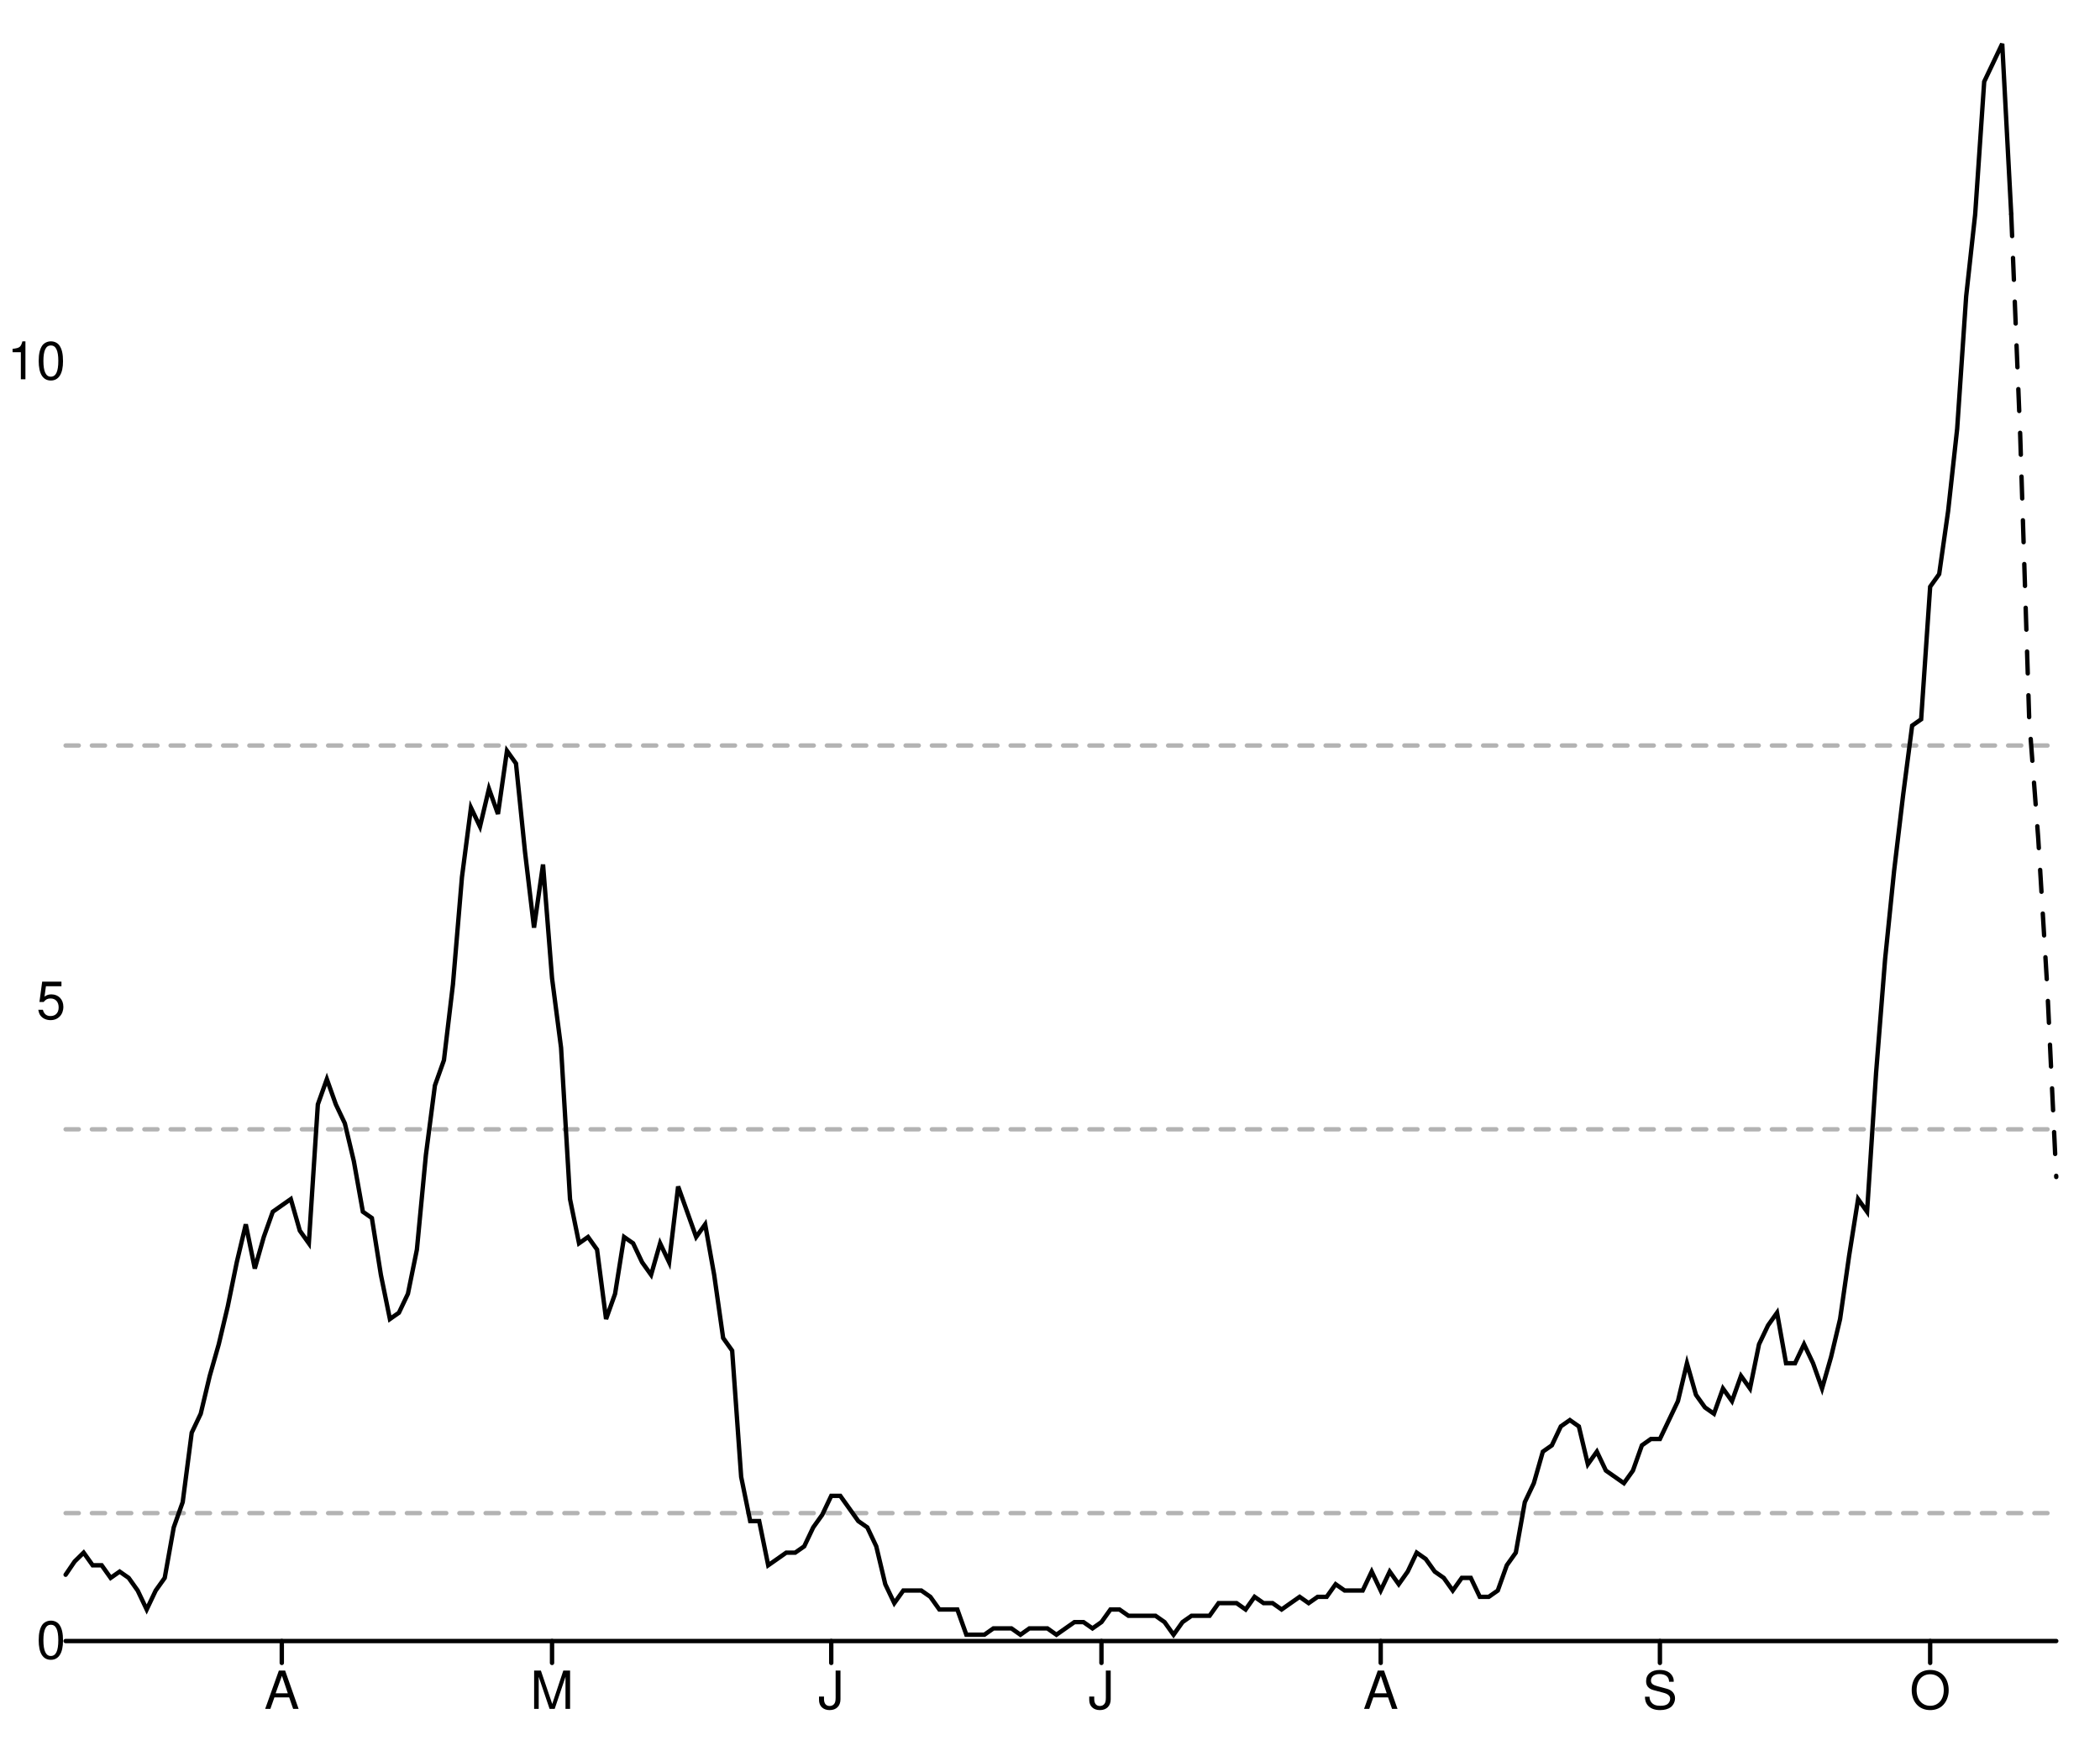
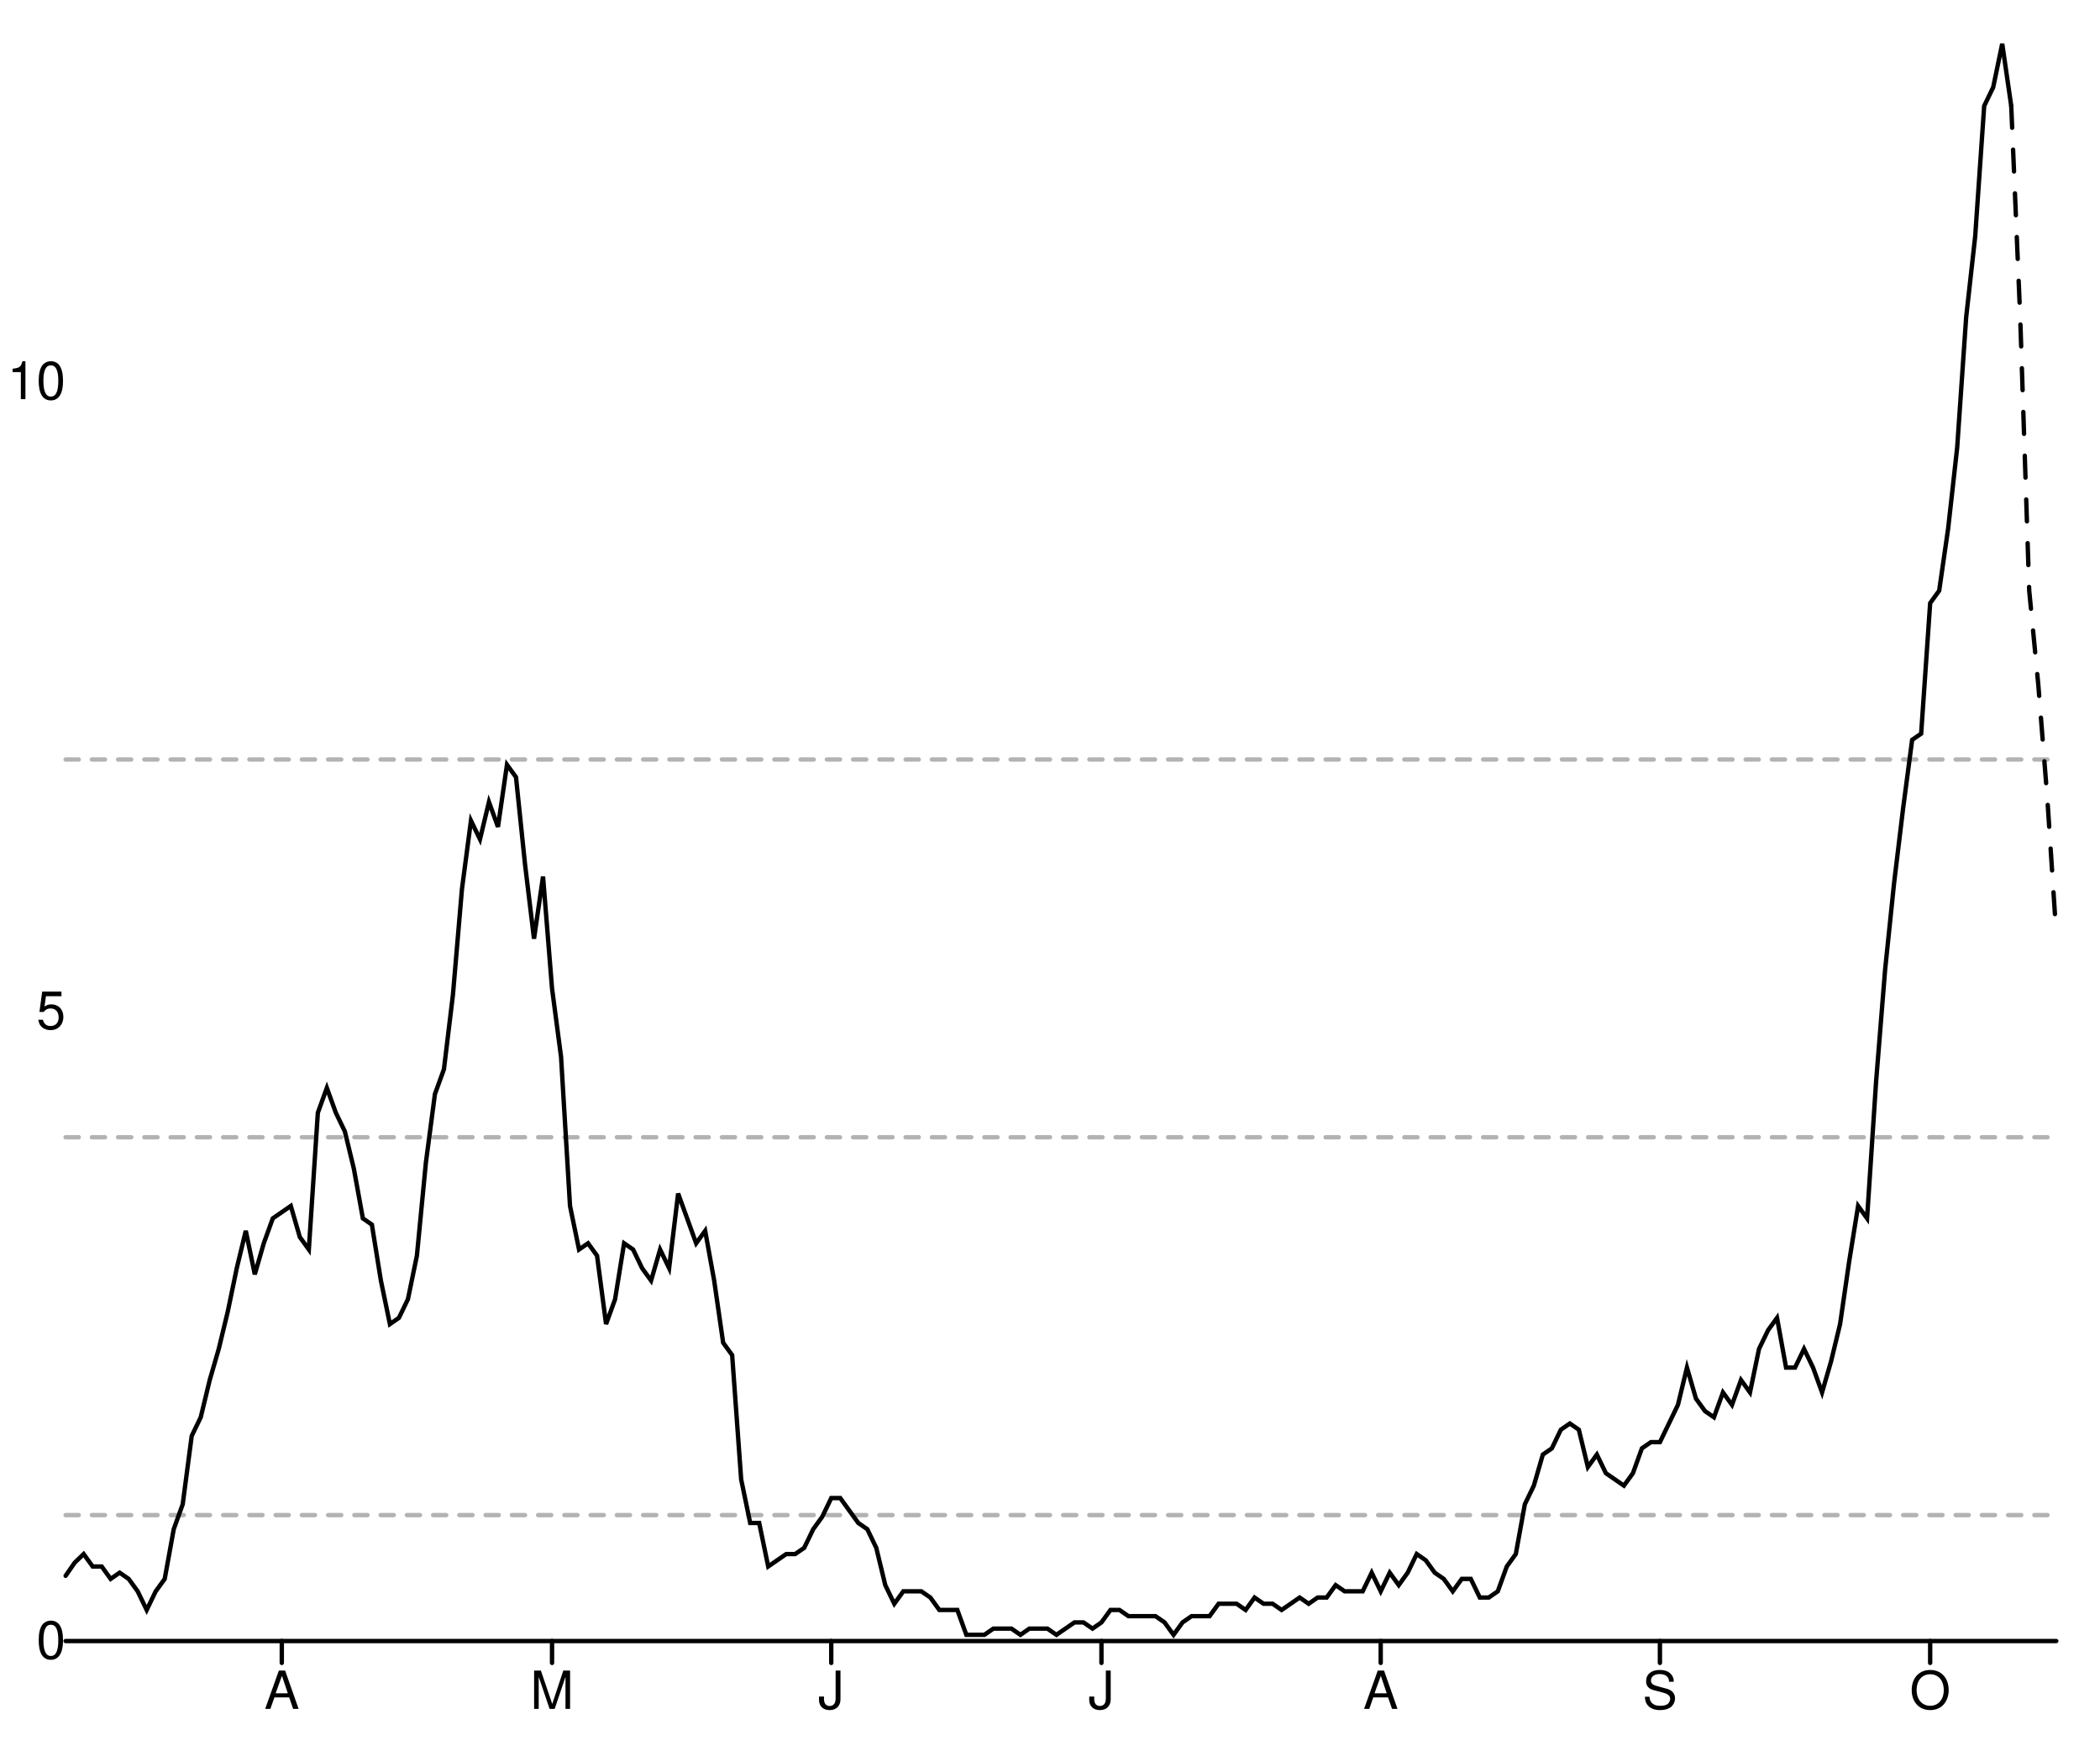
<svg xmlns="http://www.w3.org/2000/svg" width="480" height="400" viewBox="0 0 480 400" style="overflow:display" preserveAspectRatio="xMinYMin meet" overflow="visible">
  <defs>
    <style>
	.data-series path.line { fill-opacity: 0; stroke: black; }
	.data-series path.line.dotted { stroke-dasharray: 12 20 }
	.data-series circle { display: none; }
	.data-series:hover path.line, .data-series.on path.line { stroke-width: 1; }
	.data-series:hover circle, .data-series.on circle { display: inline; }
	.data-series circle:hover, .data-series circle.on { r: 1px!important; }
	.graph-grid { font-family: "Helvetica Neue",Helvetica,Arial,"Lucida Grande",sans-serif; }
	.graph-grid line { stroke: black; stroke-width: 1; stroke-linecap: round; }
	.graph-grid.graph-grid-x text { text-anchor: middle; dominant-baseline: hanging; transform: translateY(10px); }
	.graph-grid.graph-grid-y text { text-anchor: end; dominant-baseline: middle; transform: translateX(-10px); }
	</style>
  </defs>
  <g class="graph-grid graph-grid-y">
    <line x1="15.00" y1="375.00" x2="470.00" y2="375.00" data-left="15" />
    <text x="25" y="375" text-anchor="end">0</text>
-     <text x="25" y="228.831" text-anchor="end">5</text>
-     <text x="25" y="82.662" text-anchor="end">10</text>
+     <text x="25" y="231.106" text-anchor="end">5</text>
+     <text x="25" y="87.212" text-anchor="end">10</text>
    <text style="text-anchor:middle;dominant-baseline:hanging;font-weight:bold;transform: translateY(192.5px) rotate(-90deg);" />
  </g>
  <g class="graph-grid graph-grid-x">
    <line class="tick" x1="64.41" y1="375.00" x2="64.41" y2="380.00" />
    <text x="64.412" y="375" text-anchor="middle">A</text>
    <line class="tick" x1="126.18" y1="375.00" x2="126.18" y2="380.00" />
    <text x="126.176" y="375" text-anchor="middle">M</text>
    <line class="tick" x1="190.00" y1="375.00" x2="190.00" y2="380.00" />
    <text x="190" y="375" text-anchor="middle">J</text>
    <line class="tick" x1="251.76" y1="375.00" x2="251.76" y2="380.00" />
    <text x="251.765" y="375" text-anchor="middle">J</text>
    <line class="tick" x1="315.59" y1="375.00" x2="315.59" y2="380.00" />
    <text x="315.588" y="375" text-anchor="middle">A</text>
    <line class="tick" x1="379.41" y1="375.00" x2="379.41" y2="380.00" />
    <text x="379.412" y="375" text-anchor="middle">S</text>
    <line class="tick" x1="441.18" y1="375.00" x2="441.18" y2="380.00" />
    <text x="441.176" y="375" text-anchor="middle">O</text>
    <text style="text-anchor:middle;dominant-baseline:hanging;font-weight:bold;transform: translateY(192.5px) rotate(-90deg);" />
  </g>
  <g data-series="widespread" class="data-series">
-     <path d="M 15.00,170.36L 470.00,170.36" id="E06000025-level-0" class="line" stroke-width="1" stroke-linecap="round" stroke-dasharray="3,3" fill-opacity="0.3" opacity="0.3" />
+     <path d="M 15.00,173.55L 470.00,173.55" id="E06000025-level-0" class="line" stroke-width="1" stroke-linecap="round" stroke-dasharray="3,3" fill-opacity="0.3" opacity="0.3" />
  </g>
  <g data-series="substantial" class="data-series">
-     <path d="M 15.00,258.06L 470.00,258.06" id="E06000025-level-1" class="line" stroke-width="1" stroke-linecap="round" stroke-dasharray="3,3" fill-opacity="0.3" opacity="0.3" />
+     <path d="M 15.00,259.88L 470.00,259.88" id="E06000025-level-1" class="line" stroke-width="1" stroke-linecap="round" stroke-dasharray="3,3" fill-opacity="0.3" opacity="0.3" />
  </g>
  <g data-series="moderate" class="data-series">
-     <path d="M 15.00,345.77L 470.00,345.77" id="E06000025-level-2" class="line" stroke-width="1" stroke-linecap="round" stroke-dasharray="3,3" fill-opacity="0.3" opacity="0.3" />
+     <path d="M 15.00,346.22L 470.00,346.22" id="E06000025-level-2" class="line" stroke-width="1" stroke-linecap="round" stroke-dasharray="3,3" fill-opacity="0.3" opacity="0.3" />
  </g>
  <g data-series="new-cases" class="data-series">
-     <path d="M 15.00,359.85L 17.06,356.82L 19.12,354.80L 21.18,357.69L 23.24,357.69L 25.29,360.57L 27.35,359.13L 29.41,360.57L 31.47,363.46L 33.53,367.79L 35.59,363.46L 37.65,360.57L 39.71,349.03L 41.76,343.26L 43.82,327.39L 45.88,323.06L 47.94,314.41L 50.00,307.19L 52.06,298.54L 54.12,288.44L 56.18,279.78L 58.24,289.88L 60.29,282.67L 62.35,276.90L 64.41,275.45L 66.47,274.01L 68.53,281.23L 70.59,284.11L 72.65,252.37L 74.71,246.60L 76.76,252.37L 78.82,256.70L 80.88,265.36L 82.94,276.90L 85.00,278.34L 87.06,291.32L 89.12,301.42L 91.18,299.98L 93.24,295.65L 95.29,285.55L 97.35,263.91L 99.41,248.04L 101.47,242.27L 103.53,224.96L 105.59,200.43L 107.65,184.57L 109.71,188.89L 111.76,180.24L 113.82,186.01L 115.88,171.58L 117.94,174.47L 120.00,194.66L 122.06,211.98L 124.12,197.55L 126.18,223.52L 128.24,239.39L 130.29,274.01L 132.35,284.11L 134.41,282.67L 136.47,285.55L 138.53,301.42L 140.59,295.65L 142.65,282.67L 144.71,284.11L 146.76,288.44L 148.82,291.32L 150.88,284.11L 152.94,288.44L 155.00,271.13L 157.06,276.90L 159.12,282.67L 161.18,279.78L 163.24,291.32L 165.29,305.75L 167.35,308.64L 169.41,337.49L 171.47,347.59L 173.53,347.59L 175.59,357.69L 177.65,356.25L 179.71,354.80L 181.76,354.80L 183.82,353.36L 185.88,349.03L 187.94,346.15L 190.00,341.82L 192.06,341.82L 194.12,344.70L 196.18,347.59L 198.24,349.03L 200.29,353.36L 202.35,362.02L 204.41,366.34L 206.47,363.46L 208.53,363.46L 210.59,363.46L 212.65,364.90L 214.71,367.79L 216.76,367.79L 218.82,367.79L 220.88,373.56L 222.94,373.56L 225.00,373.56L 227.06,372.11L 229.12,372.11L 231.18,372.11L 233.24,373.56L 235.29,372.11L 237.35,372.11L 239.41,372.11L 241.47,373.56L 243.53,372.11L 245.59,370.67L 247.65,370.67L 249.71,372.11L 251.76,370.67L 253.82,367.79L 255.88,367.79L 257.94,369.23L 260.00,369.23L 262.06,369.23L 264.12,369.23L 266.18,370.67L 268.24,373.56L 270.29,370.67L 272.35,369.23L 274.41,369.23L 276.47,369.23L 278.53,366.34L 280.59,366.34L 282.65,366.34L 284.71,367.79L 286.76,364.90L 288.82,366.34L 290.88,366.34L 292.94,367.79L 295.00,366.34L 297.06,364.90L 299.12,366.34L 301.18,364.90L 303.24,364.90L 305.29,362.02L 307.35,363.46L 309.41,363.46L 311.47,363.46L 313.53,359.13L 315.59,363.46L 317.65,359.13L 319.71,362.02L 321.76,359.13L 323.82,354.80L 325.88,356.25L 327.94,359.13L 330.00,360.57L 332.06,363.46L 334.12,360.57L 336.18,360.57L 338.24,364.90L 340.29,364.90L 342.35,363.46L 344.41,357.69L 346.47,354.80L 348.53,343.26L 350.59,338.93L 352.65,331.72L 354.71,330.28L 356.76,325.95L 358.82,324.51L 360.88,325.95L 362.94,334.60L 365.00,331.72L 367.06,336.05L 369.12,337.49L 371.18,338.93L 373.24,336.05L 375.29,330.28L 377.35,328.83L 379.41,328.83L 381.47,324.51L 383.53,320.18L 385.59,311.52L 387.65,318.74L 389.71,321.62L 391.76,323.06L 393.82,317.29L 395.88,320.18L 397.94,314.41L 400.00,317.29L 402.06,307.19L 404.12,302.87L 406.18,299.98L 408.24,311.52L 410.29,311.52L 412.35,307.19L 414.41,311.52L 416.47,317.29L 418.53,310.08L 420.59,301.42L 422.65,287.00L 424.71,274.01L 426.76,276.90L 428.82,245.16L 430.88,219.19L 432.94,198.99L 435.00,181.68L 437.06,165.81L 439.12,164.37L 441.18,134.07L 443.24,131.19L 445.29,116.76L 447.35,98.00L 449.41,67.71L 451.47,48.95L 453.53,18.66L 455.59,14.33L 457.65,10.00L 459.71,48.95" id="New cases" class="line" stroke-width="1" stroke-linecap="round" />
+     <path d="M 15.00,360.09L 17.06,357.11L 19.12,355.12L 21.18,357.96L 23.24,357.96L 25.29,360.80L 27.35,359.38L 29.41,360.80L 31.47,363.64L 33.53,367.90L 35.59,363.64L 37.65,360.80L 39.71,349.44L 41.76,343.75L 43.82,328.13L 45.88,323.87L 47.94,315.35L 50.00,308.25L 52.06,299.73L 54.12,289.79L 56.18,281.26L 58.24,291.21L 60.29,284.11L 62.35,278.42L 64.41,277.00L 66.47,275.58L 68.53,282.68L 70.59,285.53L 72.65,254.28L 74.71,248.60L 76.76,254.28L 78.82,258.54L 80.88,267.06L 82.94,278.42L 85.00,279.84L 87.06,292.63L 89.12,302.57L 91.18,301.15L 93.24,296.89L 95.29,286.95L 97.35,265.64L 99.41,250.02L 101.47,244.34L 103.53,227.30L 105.59,203.15L 107.65,187.53L 109.71,191.79L 111.76,183.27L 113.82,188.95L 115.88,174.75L 117.94,177.59L 120.00,197.47L 122.06,214.51L 124.12,200.31L 126.18,225.88L 128.24,241.50L 130.29,275.58L 132.35,285.53L 134.41,284.11L 136.47,286.95L 138.53,302.57L 140.59,296.89L 142.65,284.11L 144.71,285.53L 146.76,289.79L 148.82,292.63L 150.88,285.53L 152.94,289.79L 155.00,272.74L 157.06,278.42L 159.12,284.11L 161.18,281.26L 163.24,292.63L 165.29,306.83L 167.35,309.67L 169.41,338.07L 171.47,348.02L 173.53,348.02L 175.59,357.96L 177.65,356.54L 179.71,355.12L 181.76,355.12L 183.82,353.70L 185.88,349.44L 187.94,346.60L 190.00,342.33L 192.06,342.33L 194.12,345.18L 196.18,348.02L 198.24,349.44L 200.29,353.70L 202.35,362.22L 204.41,366.48L 206.47,363.64L 208.53,363.64L 210.59,363.64L 212.65,365.06L 214.71,367.90L 216.76,367.90L 218.82,367.90L 220.88,373.58L 222.94,373.58L 225.00,373.58L 227.06,372.16L 229.12,372.16L 231.18,372.16L 233.24,373.58L 235.29,372.16L 237.35,372.16L 239.41,372.16L 241.47,373.58L 243.53,372.16L 245.59,370.74L 247.65,370.74L 249.71,372.16L 251.76,370.74L 253.82,367.90L 255.88,367.90L 257.94,369.32L 260.00,369.32L 262.06,369.32L 264.12,369.32L 266.18,370.74L 268.24,373.58L 270.29,370.74L 272.35,369.32L 274.41,369.32L 276.47,369.32L 278.53,366.48L 280.59,366.48L 282.65,366.48L 284.71,367.90L 286.76,365.06L 288.82,366.48L 290.88,366.48L 292.94,367.90L 295.00,366.48L 297.06,365.06L 299.12,366.48L 301.18,365.06L 303.24,365.06L 305.29,362.22L 307.35,363.64L 309.41,363.64L 311.47,363.64L 313.53,359.38L 315.59,363.64L 317.65,359.38L 319.71,362.22L 321.76,359.38L 323.82,355.12L 325.88,356.54L 327.94,359.38L 330.00,360.80L 332.06,363.64L 334.12,360.80L 336.18,360.80L 338.24,365.06L 340.29,365.06L 342.35,363.64L 344.41,357.96L 346.47,355.12L 348.53,343.75L 350.59,339.49L 352.65,332.39L 354.71,330.97L 356.76,326.71L 358.82,325.29L 360.88,326.71L 362.94,335.23L 365.00,332.39L 367.06,336.65L 369.12,338.07L 371.18,339.49L 373.24,336.65L 375.29,330.97L 377.35,329.55L 379.41,329.55L 381.47,325.29L 383.53,321.03L 385.59,312.51L 387.65,319.61L 389.71,322.45L 391.76,323.87L 393.82,318.19L 395.88,321.03L 397.94,315.35L 400.00,318.19L 402.06,308.25L 404.12,303.99L 406.18,301.15L 408.24,312.51L 410.29,312.51L 412.35,308.25L 414.41,312.51L 416.47,318.19L 418.53,311.09L 420.59,302.57L 422.65,288.37L 424.71,275.58L 426.76,278.42L 428.82,247.18L 430.88,221.61L 432.94,201.73L 435.00,184.69L 437.06,169.07L 439.12,167.65L 441.18,137.82L 443.24,134.98L 445.29,120.78L 447.35,102.32L 449.41,72.49L 451.47,54.03L 453.53,24.20L 455.59,19.94L 457.65,10.00L 459.71,24.20" id="New cases" class="line" stroke-width="1" stroke-linecap="round" />
  </g>
  <g data-series="recent-cases" class="data-series">
-     <path d="M 459.71,48.95L 461.76,99.45L 463.82,164.37L 465.88,191.54L 467.94,225.54L 470.00,268.96" id="Recent cases" class="line" stroke-width="1" stroke-linecap="round" stroke-dasharray="5,5" />
+     <path d="M 459.71,24.20L 461.76,72.49L 463.82,134.98L 465.88,156.28L 467.94,182.13L 470.00,213.45" id="Recent cases" class="line" stroke-width="1" stroke-linecap="round" stroke-dasharray="5,5" />
  </g>
</svg>
